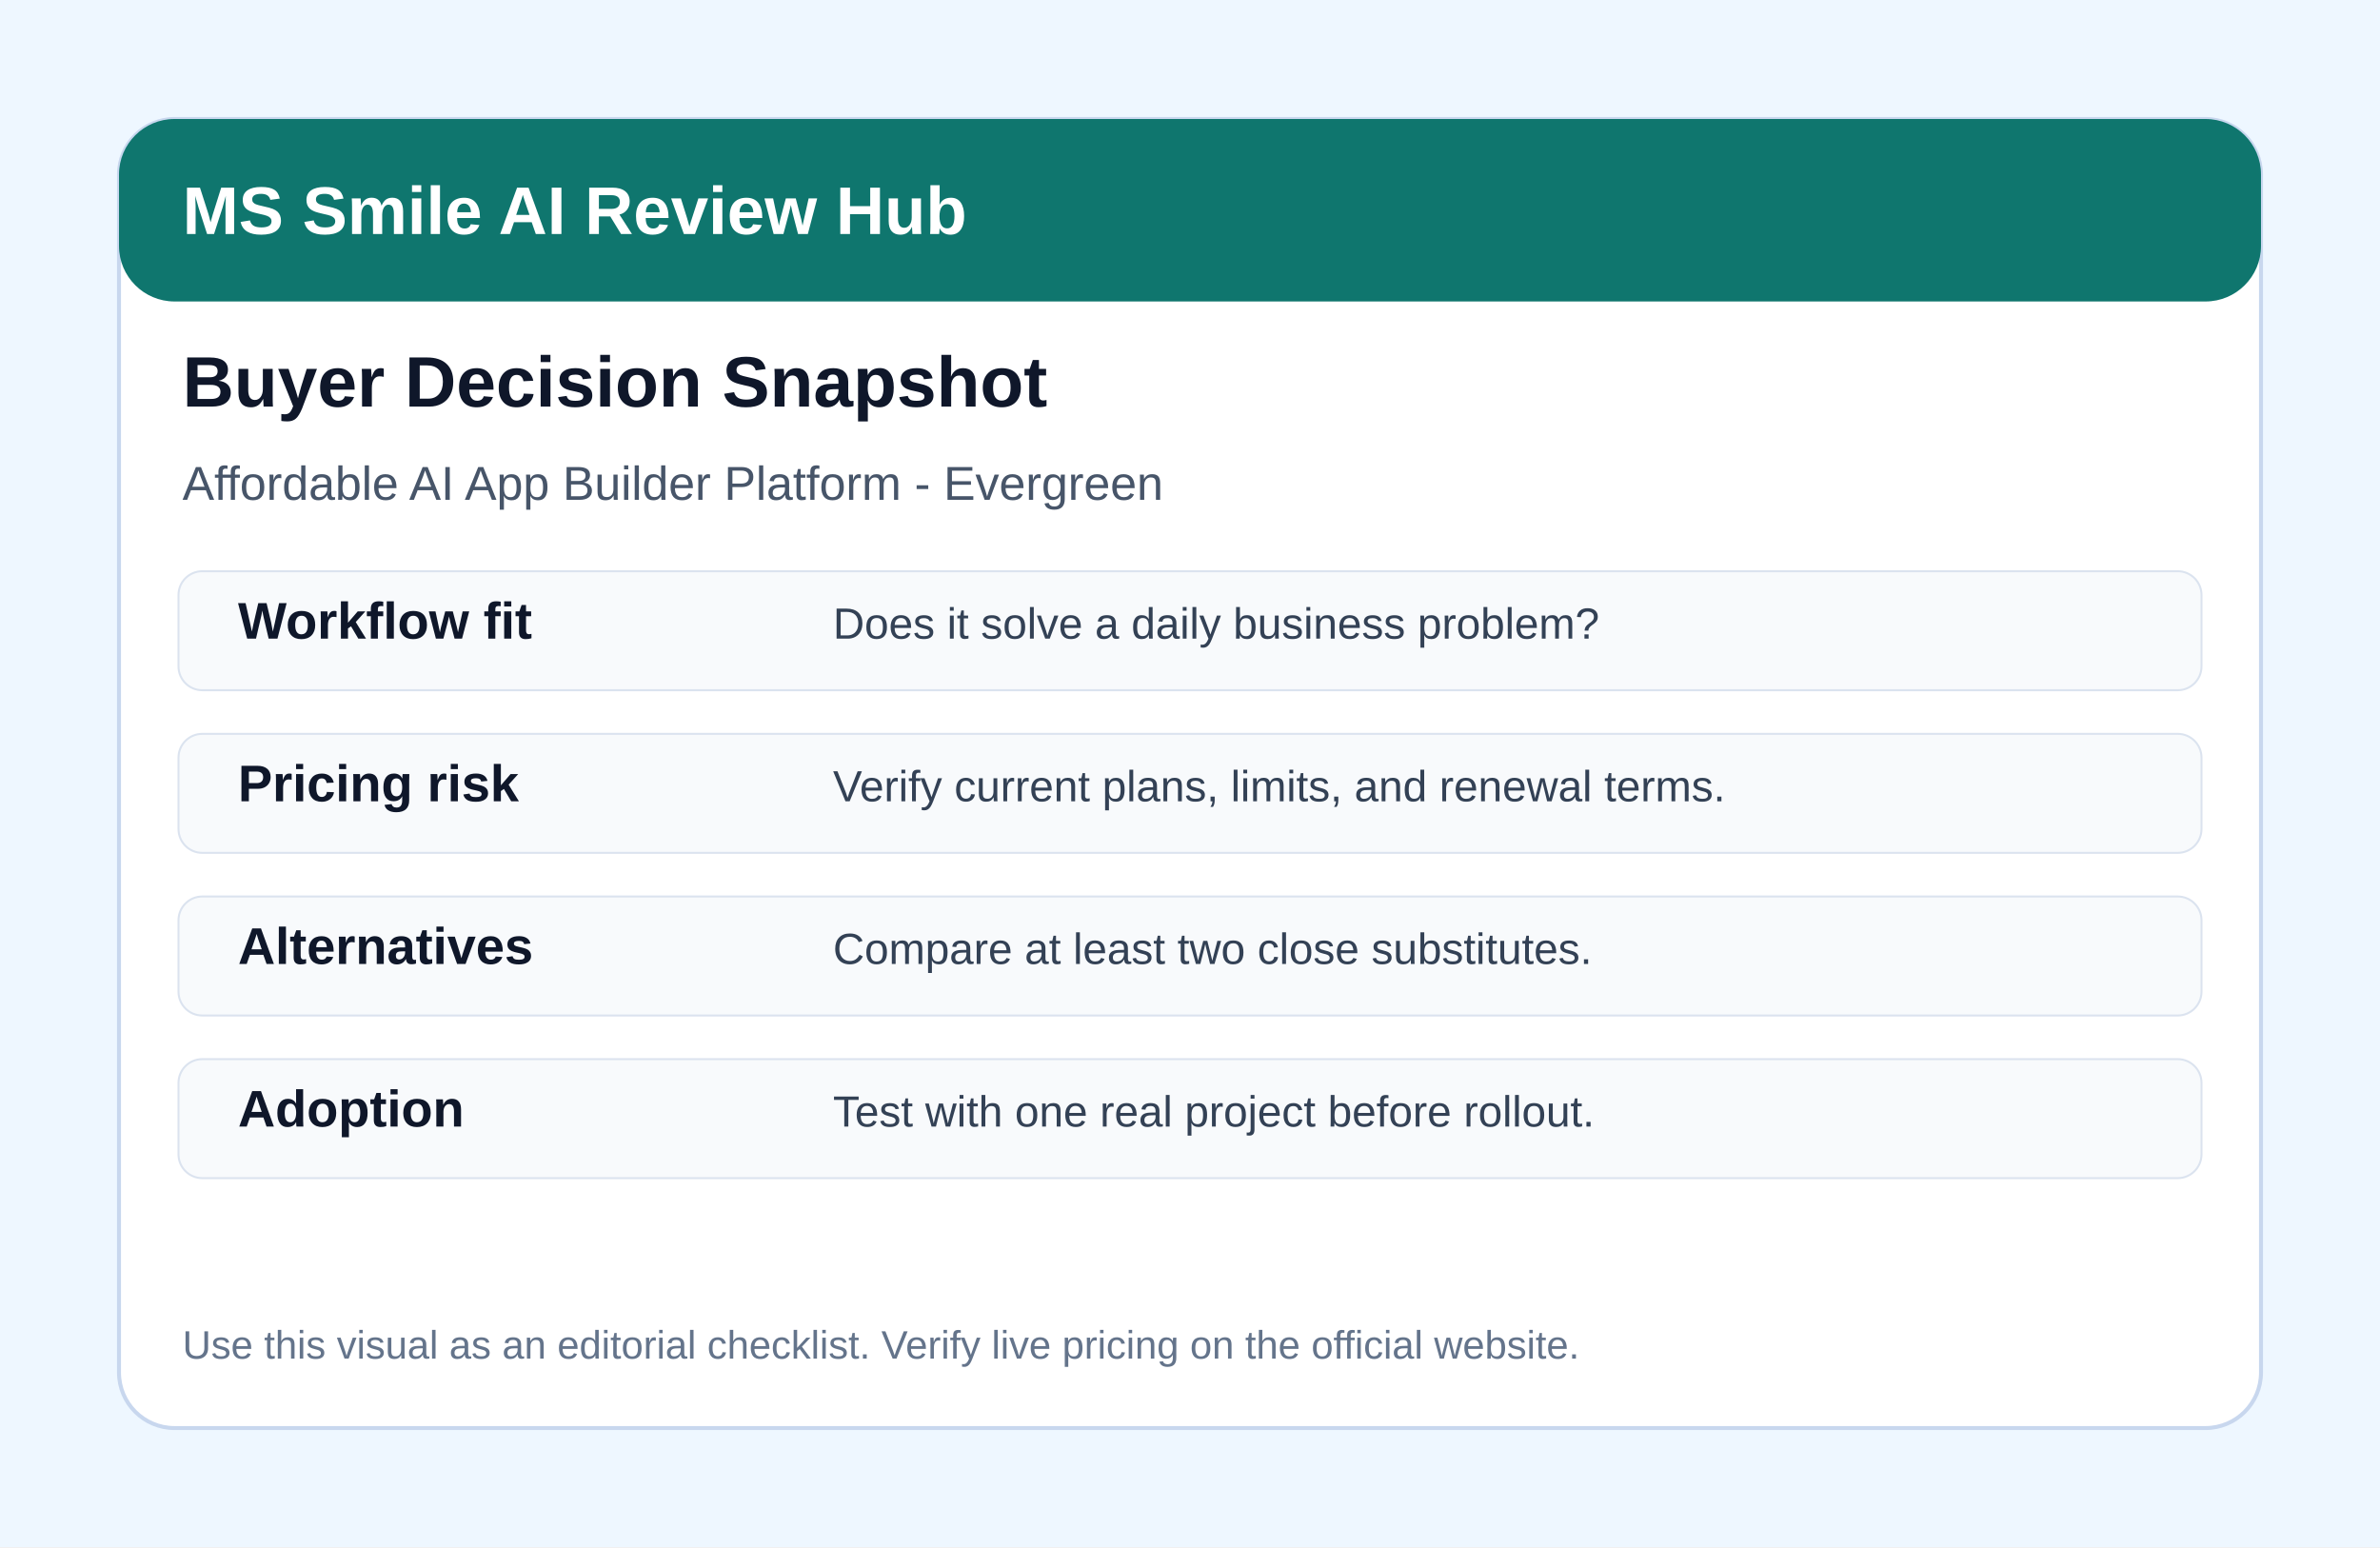
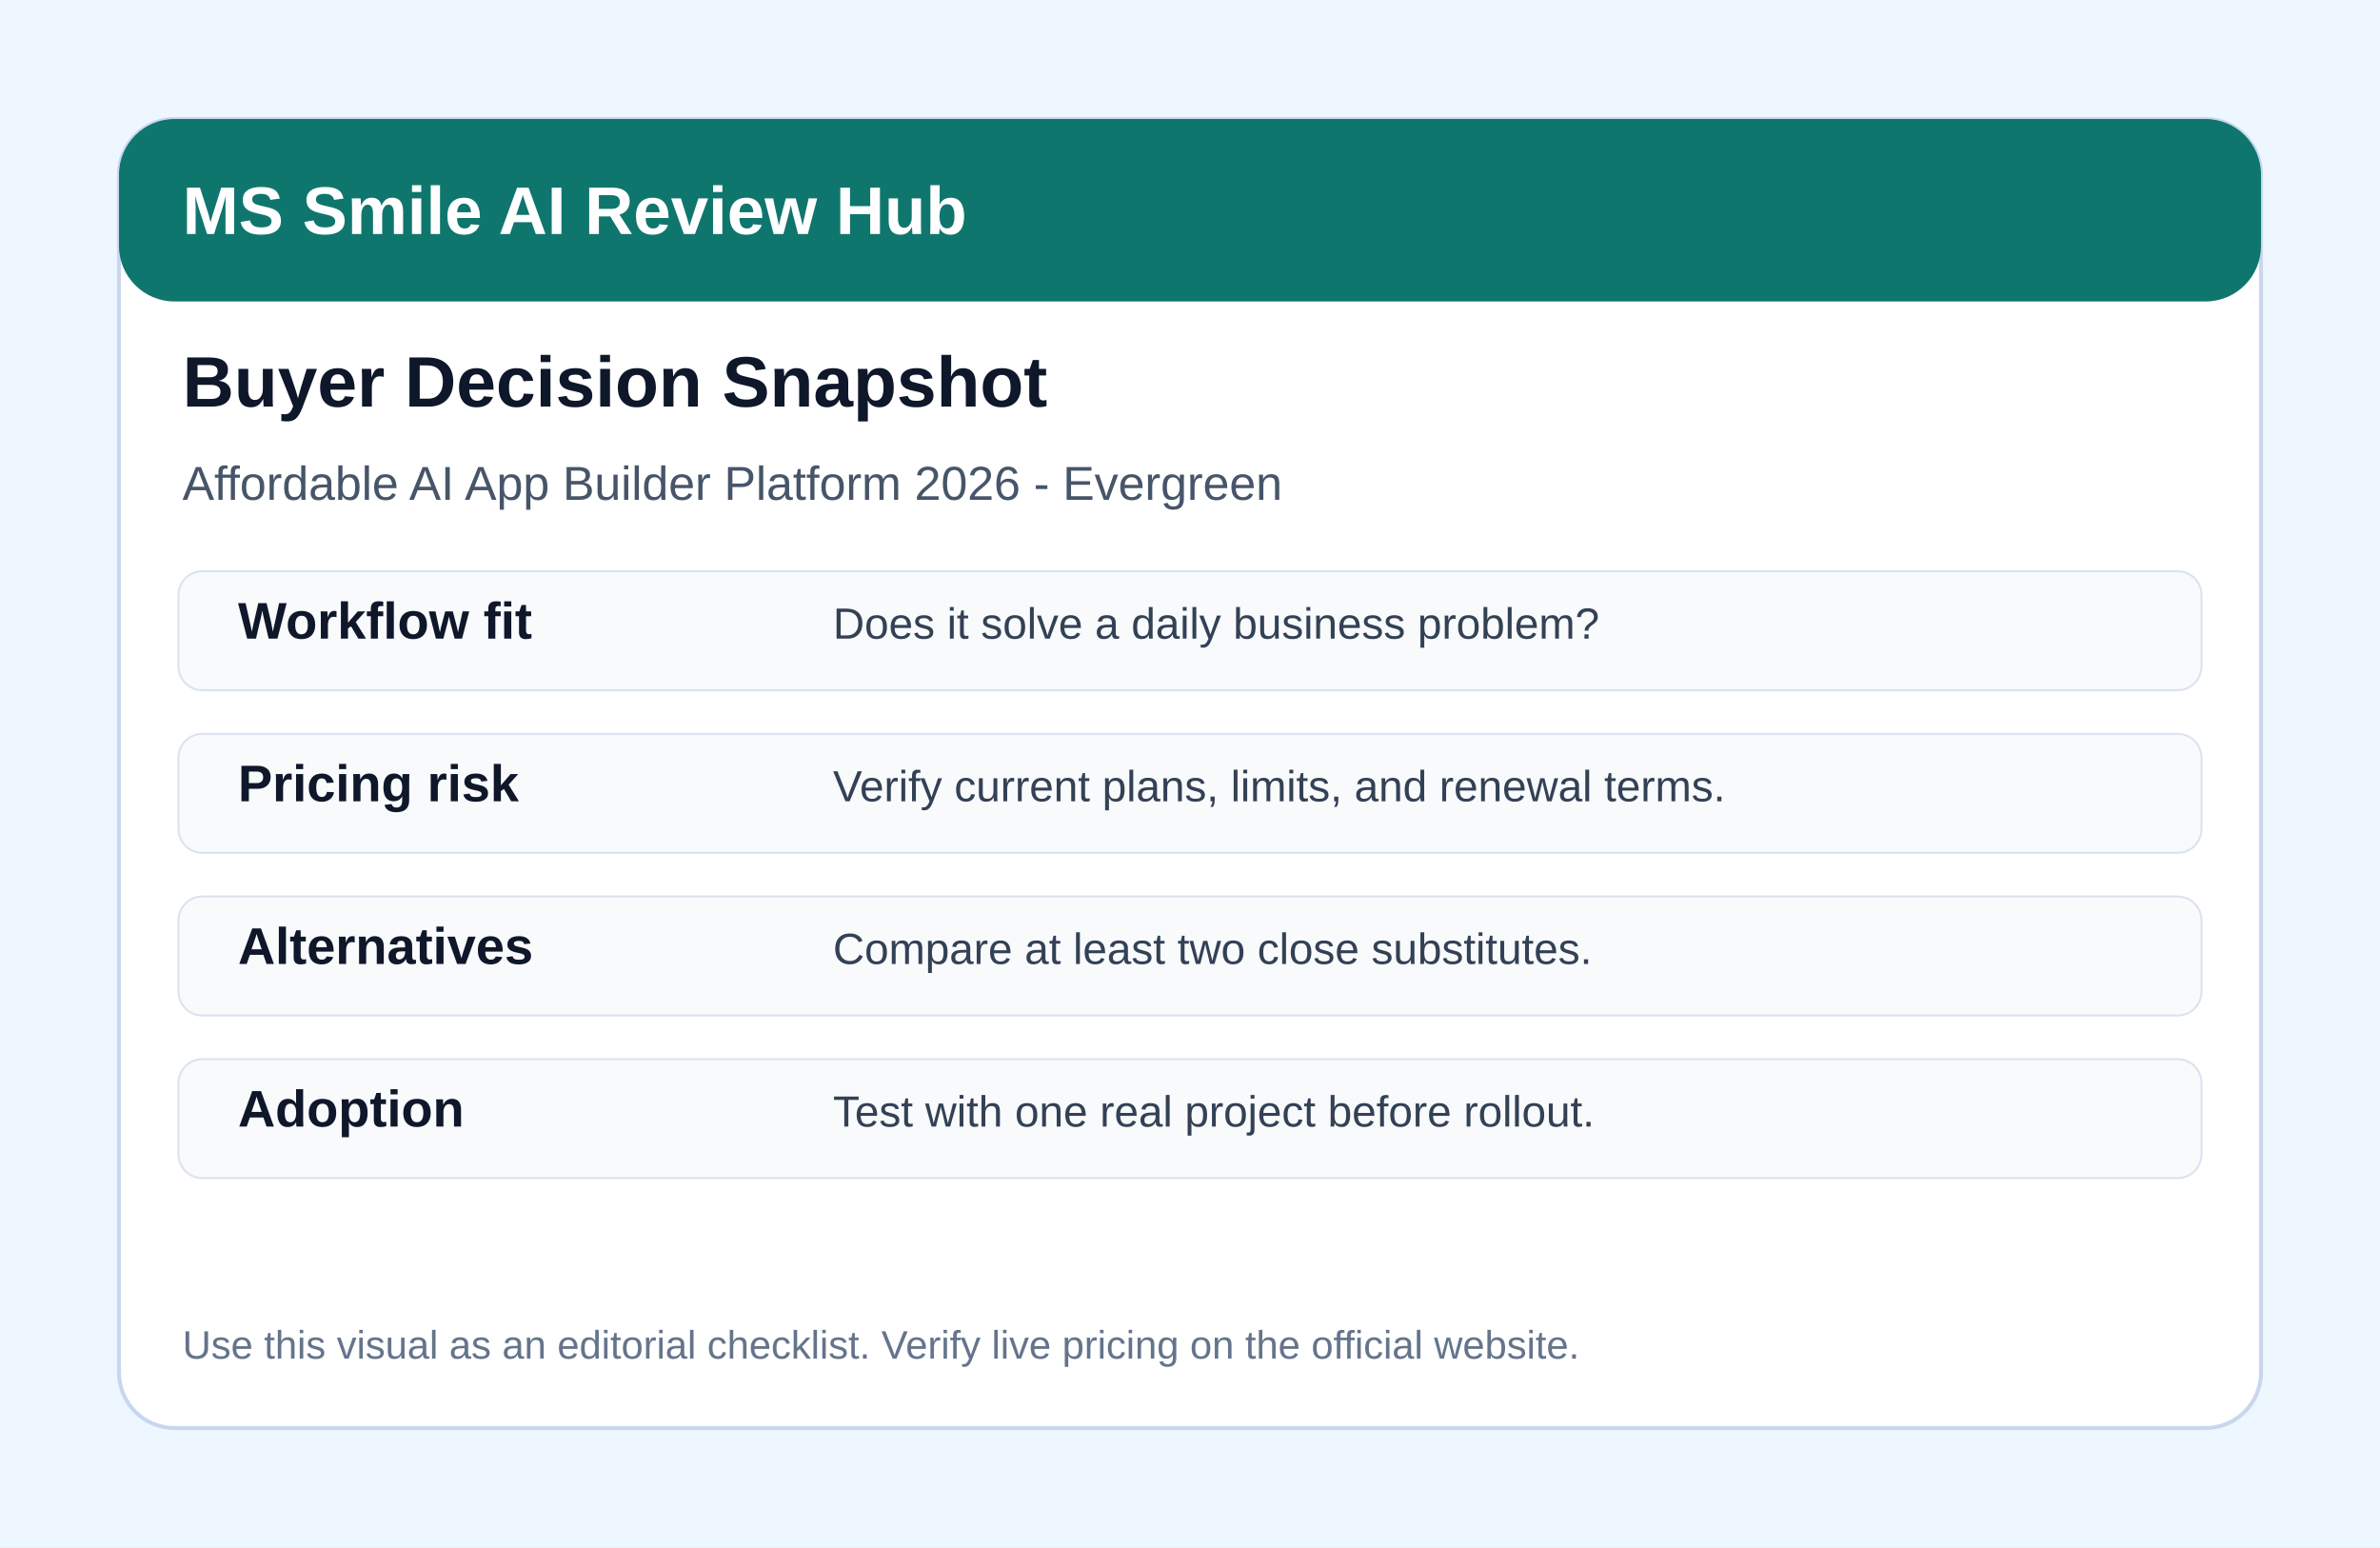
<svg xmlns="http://www.w3.org/2000/svg" width="1200" height="780" viewBox="0 0 1200 780">
  <rect width="1200" height="780" fill="#eef7ff" />
  <rect x="60" y="60" width="1080" height="660" rx="28" fill="#ffffff" stroke="#c8d7ee" stroke-width="2" />
  <rect x="60" y="60" width="1080" height="92" rx="28" fill="#0f766e" />
  <text x="92" y="118" font-family="Arial, sans-serif" font-size="34" font-weight="700" fill="#ffffff">MS Smile AI Review Hub</text>
  <text x="92" y="205" font-family="Arial, sans-serif" font-size="36" font-weight="700" fill="#0f172a">Buyer Decision Snapshot</text>
-   <text x="92" y="252" font-family="Arial, sans-serif" font-size="24" fill="#475569">Affordable AI App Builder Platform - Evergreen</text>
+   <text x="92" y="252" font-family="Arial, sans-serif" font-size="24" fill="#475569">Affordable AI App Builder Platform 2026 - Evergreen</text>
  <g font-family="Arial, sans-serif">
    <rect x="90" y="288" width="1020" height="60" rx="12" fill="#f8fafc" stroke="#dbe3ef" />
    <text x="120" y="322" font-size="26" font-weight="700" fill="#0f172a">Workflow fit</text>
    <text x="420" y="322" font-size="22" fill="#334155">Does it solve a daily business problem?</text>
    <rect x="90" y="370" width="1020" height="60" rx="12" fill="#f8fafc" stroke="#dbe3ef" />
    <text x="120" y="404" font-size="26" font-weight="700" fill="#0f172a">Pricing risk</text>
    <text x="420" y="404" font-size="22" fill="#334155">Verify current plans, limits, and renewal terms.</text>
    <rect x="90" y="452" width="1020" height="60" rx="12" fill="#f8fafc" stroke="#dbe3ef" />
    <text x="120" y="486" font-size="26" font-weight="700" fill="#0f172a">Alternatives</text>
    <text x="420" y="486" font-size="22" fill="#334155">Compare at least two close substitutes.</text>
    <rect x="90" y="534" width="1020" height="60" rx="12" fill="#f8fafc" stroke="#dbe3ef" />
    <text x="120" y="568" font-size="26" font-weight="700" fill="#0f172a">Adoption</text>
    <text x="420" y="568" font-size="22" fill="#334155">Test with one real project before rollout.</text>
  </g>
  <text x="92" y="685" font-family="Arial, sans-serif" font-size="20" fill="#64748b">Use this visual as an editorial checklist. Verify live pricing on the official website.</text>
</svg>
